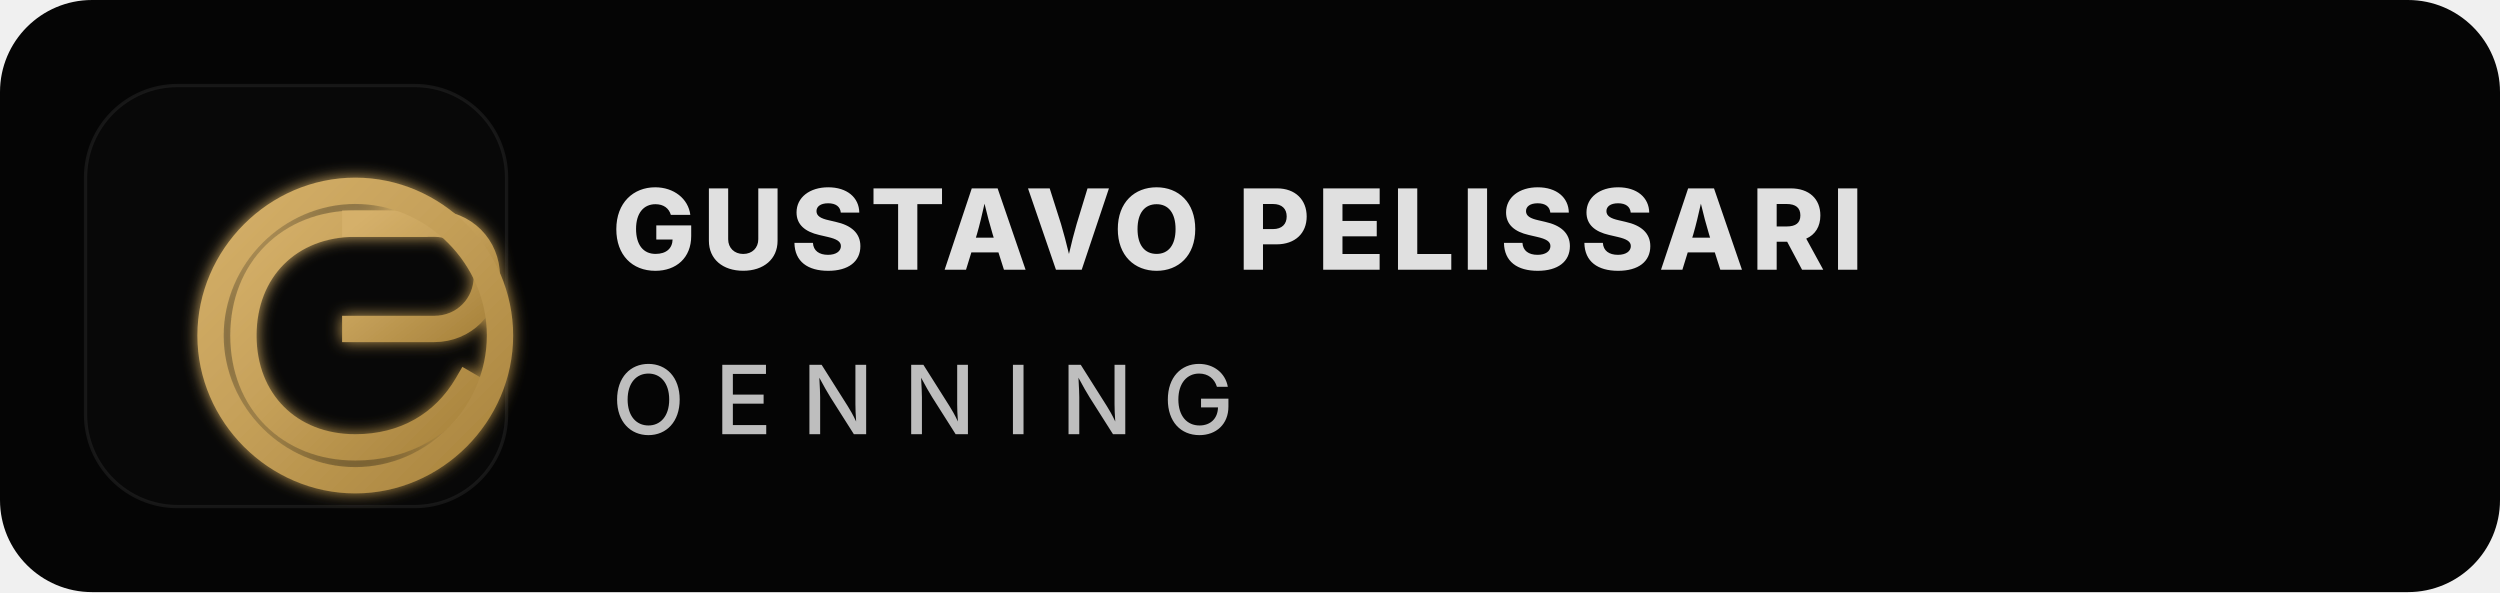
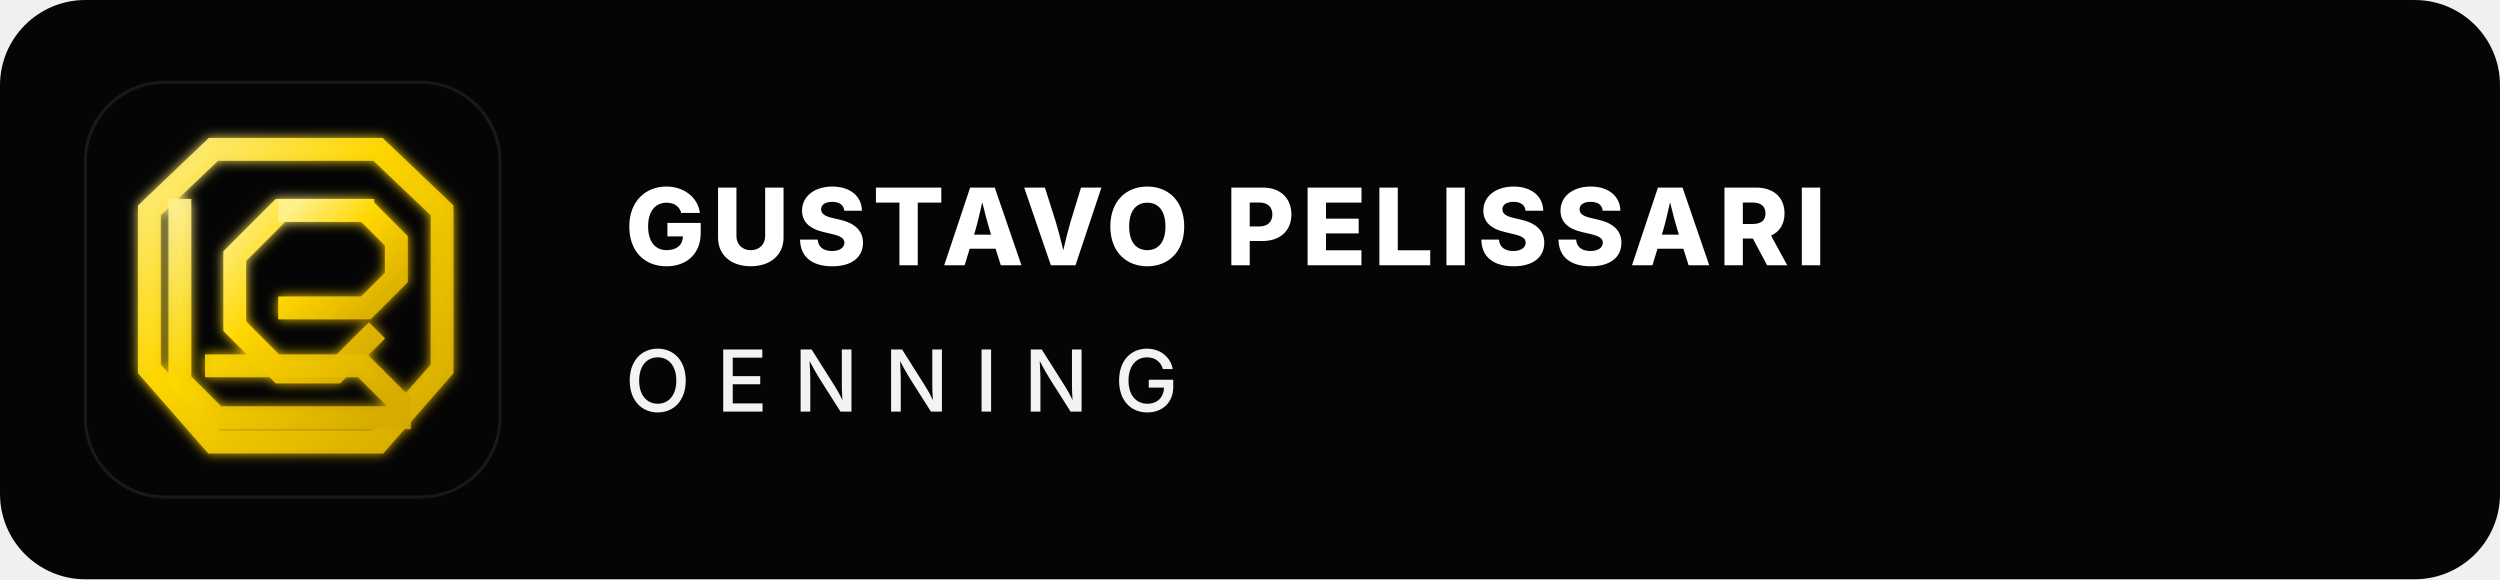
- <svg xmlns="http://www.w3.org/2000/svg" viewBox="0 0 760 180" role="img" aria-labelledby="logoTitle logoDesc">
+ <svg xmlns="http://www.w3.org/2000/svg" viewBox="0 0 820 190" role="img" aria-labelledby="logoTitle logoDesc">
  <defs>
    <linearGradient id="gold" x1="0%" y1="0%" x2="100%" y2="100%">
-       <stop offset="0%" stop-color="#d5b06a" />
-       <stop offset="45%" stop-color="#c5a059" />
-       <stop offset="100%" stop-color="#a8833c" />
+       <stop offset="0%" stop-color="#fff08a" />
+       <stop offset="40%" stop-color="#ffd700" />
+       <stop offset="100%" stop-color="#d6aa00" />
    </linearGradient>
-     <linearGradient id="goldSheen" x1="0%" y1="0%" x2="100%" y2="0%">
-       <stop offset="0%" stop-color="#b28c49" stop-opacity="0" />
-       <stop offset="50%" stop-color="#f0d08f" stop-opacity="0.35" />
-       <stop offset="100%" stop-color="#b28c49" stop-opacity="0" />
-     </linearGradient>
-     <filter id="softGlow" x="-20%" y="-20%" width="140%" height="140%">
-       <feGaussianBlur stdDeviation="2.2" result="blur" />
+     <filter id="glow" x="-25%" y="-25%" width="150%" height="150%">
+       <feGaussianBlur stdDeviation="2" result="blur" />
      <feMerge>
        <feMergeNode in="blur" />
        <feMergeNode in="SourceGraphic" />
      </feMerge>
    </filter>
  </defs>
-   <rect width="760" height="180" rx="28" fill="#050505" />
-   <g transform="translate(26 26)">
-     <rect x="0" y="0" width="128" height="128" rx="28" fill="#080808" stroke="rgba(224,224,224,0.08)" />
-     <g transform="translate(14 14)" fill="none" stroke="url(#gold)" stroke-width="8" stroke-linecap="square" stroke-linejoin="miter" filter="url(#softGlow)">
-       <path d="M86 28H68C48 28 34 42 34 62C34 82 48 96 68 96C83 96 95 89 102 77" />
-       <path d="M68 62H94" />
-       <path d="M68 28V96" />
-       <path d="M68 28H92C101 28 108 35 108 44C108 53 101 60 92 60H68" />
-       <path d="M68 18C44 18 24 38 24 62C24 86 44 106 68 106C92 106 112 86 112 62C112 38 92 18 68 18Z" />
+   <rect width="820" height="190" rx="28" fill="#050505" />
+   <g transform="translate(28 27)">
+     <rect x="0" y="0" width="136" height="136" rx="26" fill="#050505" stroke="rgba(255,255,255,0.08)" />
+     <g transform="translate(15 14)" fill="none" stroke="url(#gold)" stroke-width="7.5" stroke-linecap="square" stroke-linejoin="miter" filter="url(#glow)">
+       <path d="M53 8H81L102 28V80L81 104H27L6 80V28L27 8H53" opacity="0.95" />
+       <path d="M76 28H49L34 43V66L49 81H67L78 70" />
+       <path d="M60 55H79" />
+       <path d="M52 28V96" />
+       <path d="M52 28H77L87 38V50L77 60H52" />
+       <path d="M28 79H76L88 91V96H28L16 84V28" opacity="0.92" />
    </g>
-     <path d="M38 46H98" stroke="url(#goldSheen)" stroke-width="3" opacity="0.55" />
-     <path d="M32 92H104" stroke="url(#goldSheen)" stroke-width="2" opacity="0.22" />
  </g>
-   <g transform="translate(186 46)" fill="#E0E0E0">
-     <text x="0" y="36" font-family="Inter, Segoe UI, Arial, sans-serif" font-size="34" font-weight="800" letter-spacing="2">GUSTAVO PELISSARI</text>
-     <text x="0" y="86" font-family="Inter, Segoe UI, Arial, sans-serif" font-size="29" font-weight="500" letter-spacing="9" opacity="0.84">OENNING</text>
+   <g transform="translate(205 53)" fill="#FFFFFF">
+     <text x="0" y="34" font-family="Inter, Segoe UI, Arial, sans-serif" font-size="35" font-weight="800" letter-spacing="2.2">GUSTAVO PELISSARI</text>
+     <text x="0" y="82" font-family="Inter, Segoe UI, Arial, sans-serif" font-size="28" font-weight="500" letter-spacing="8.5" opacity="0.95">OENNING</text>
  </g>
</svg>
